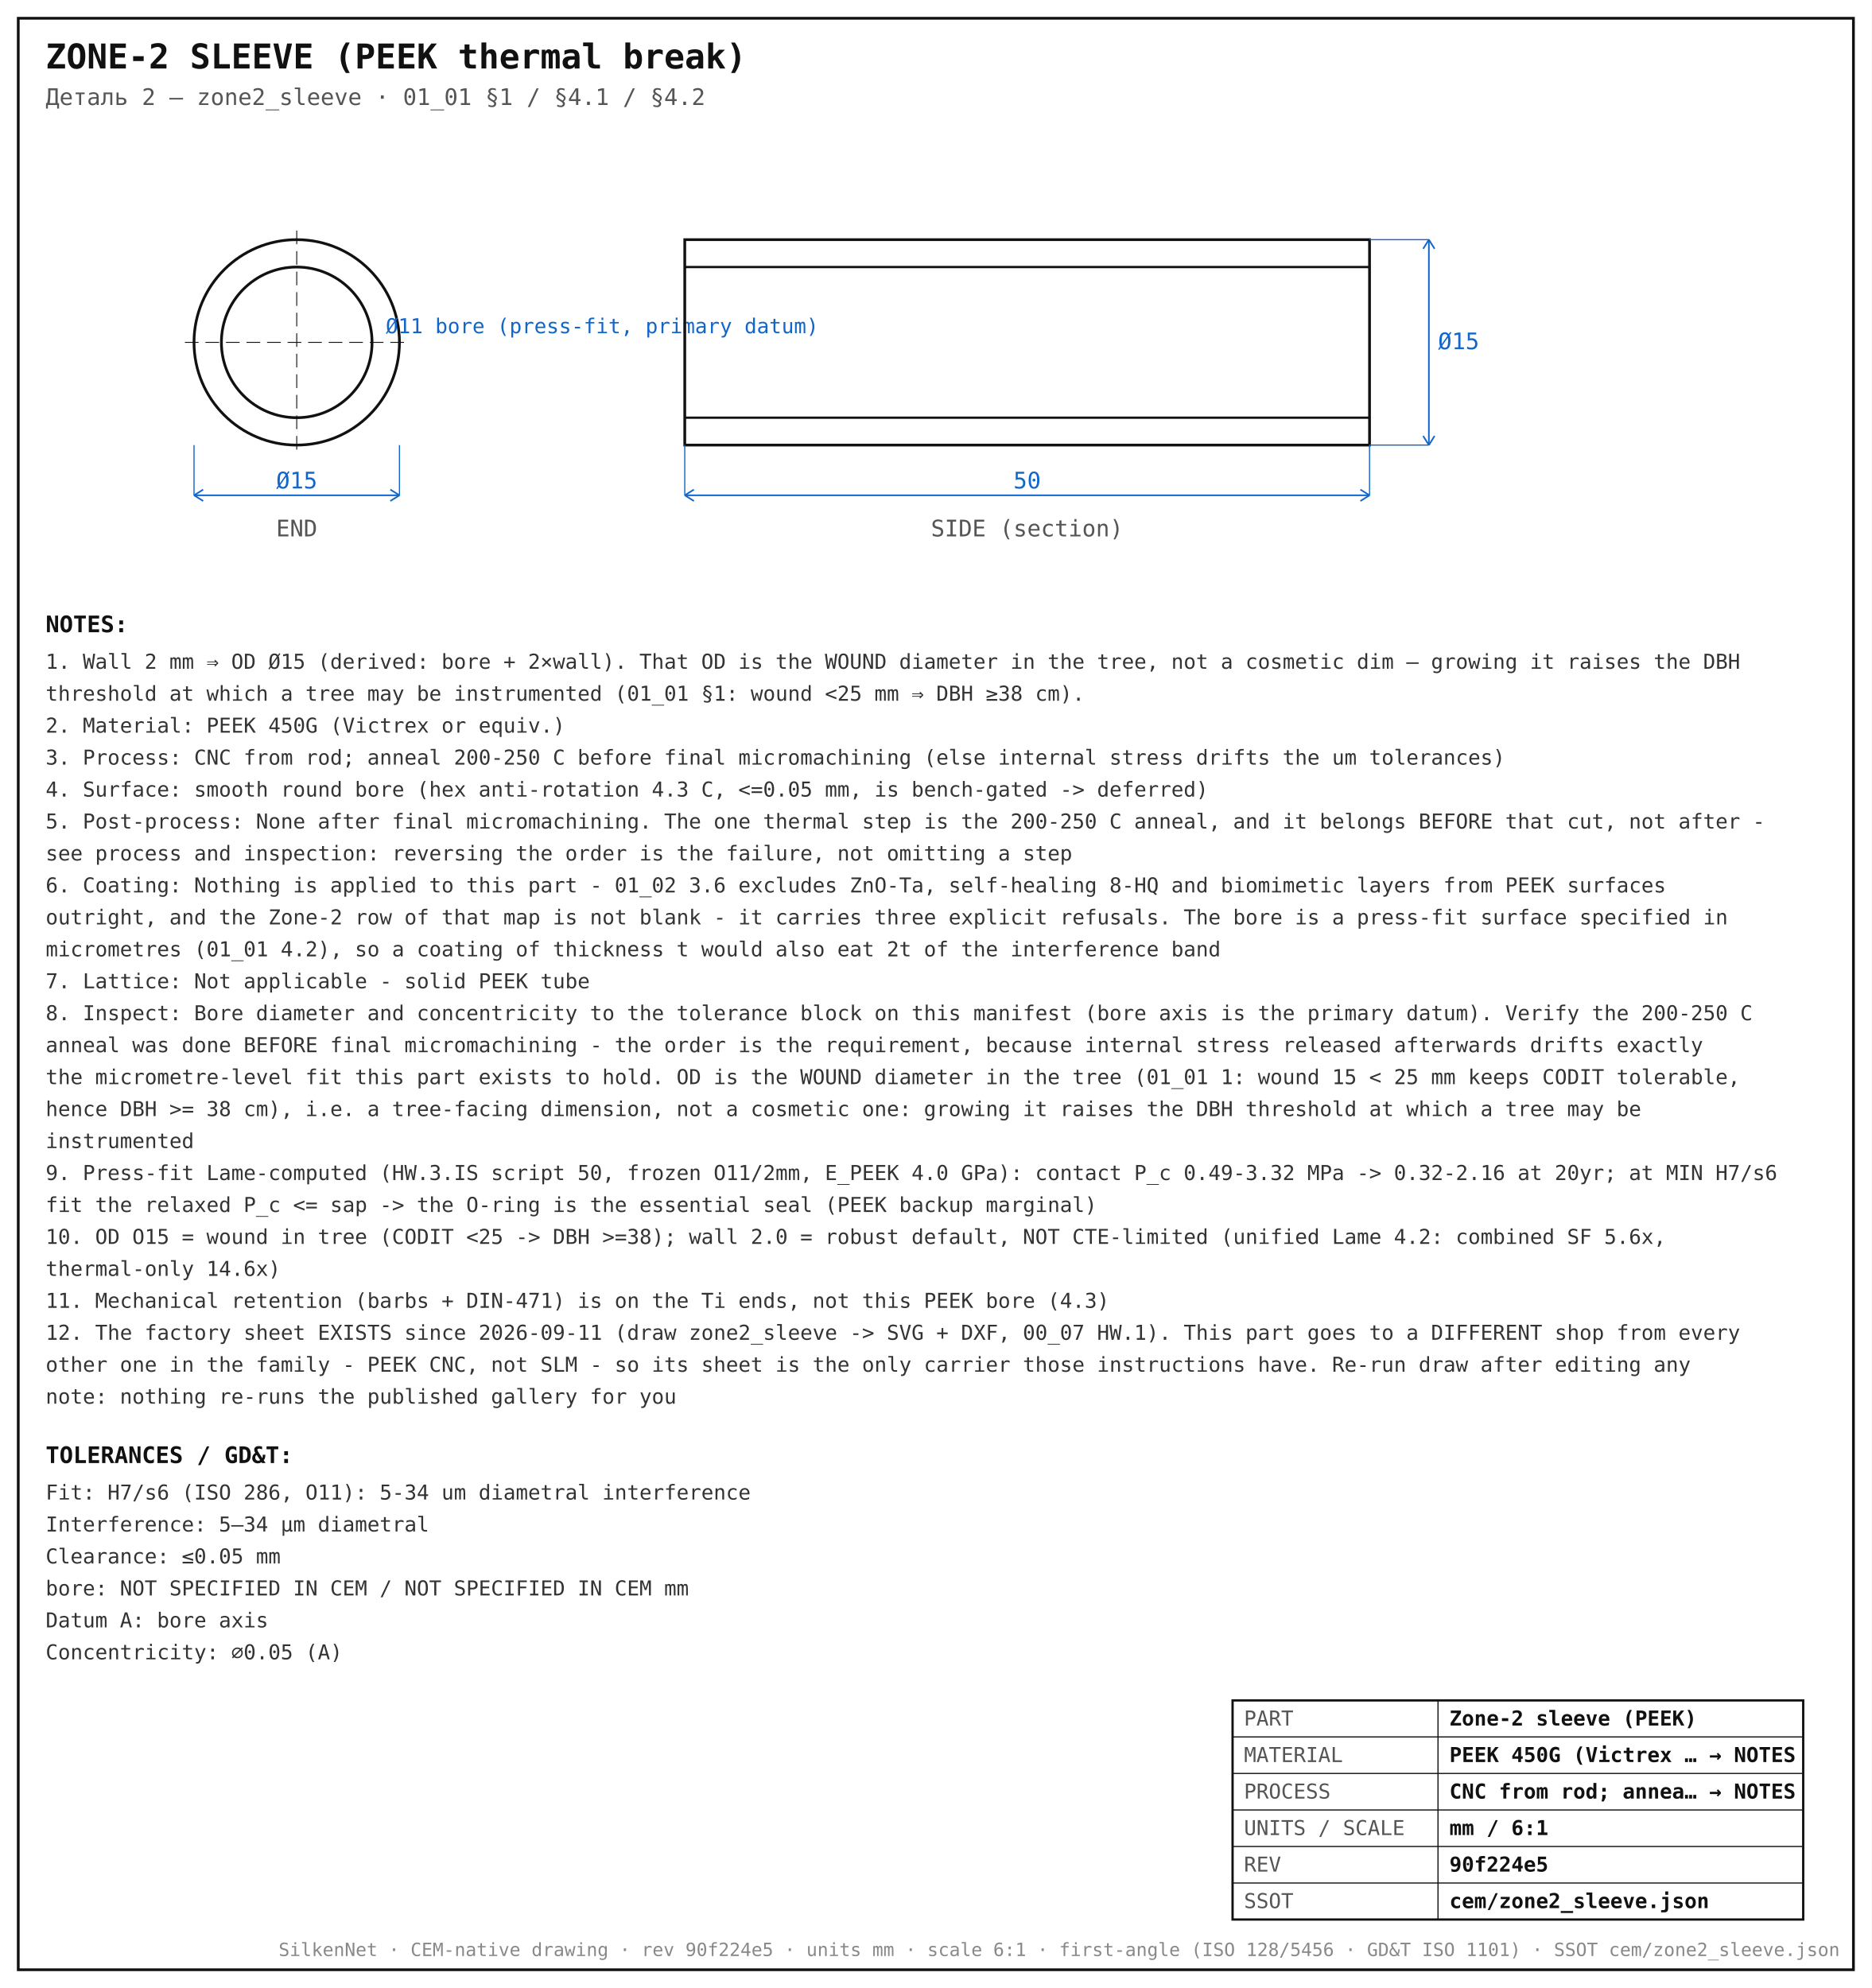
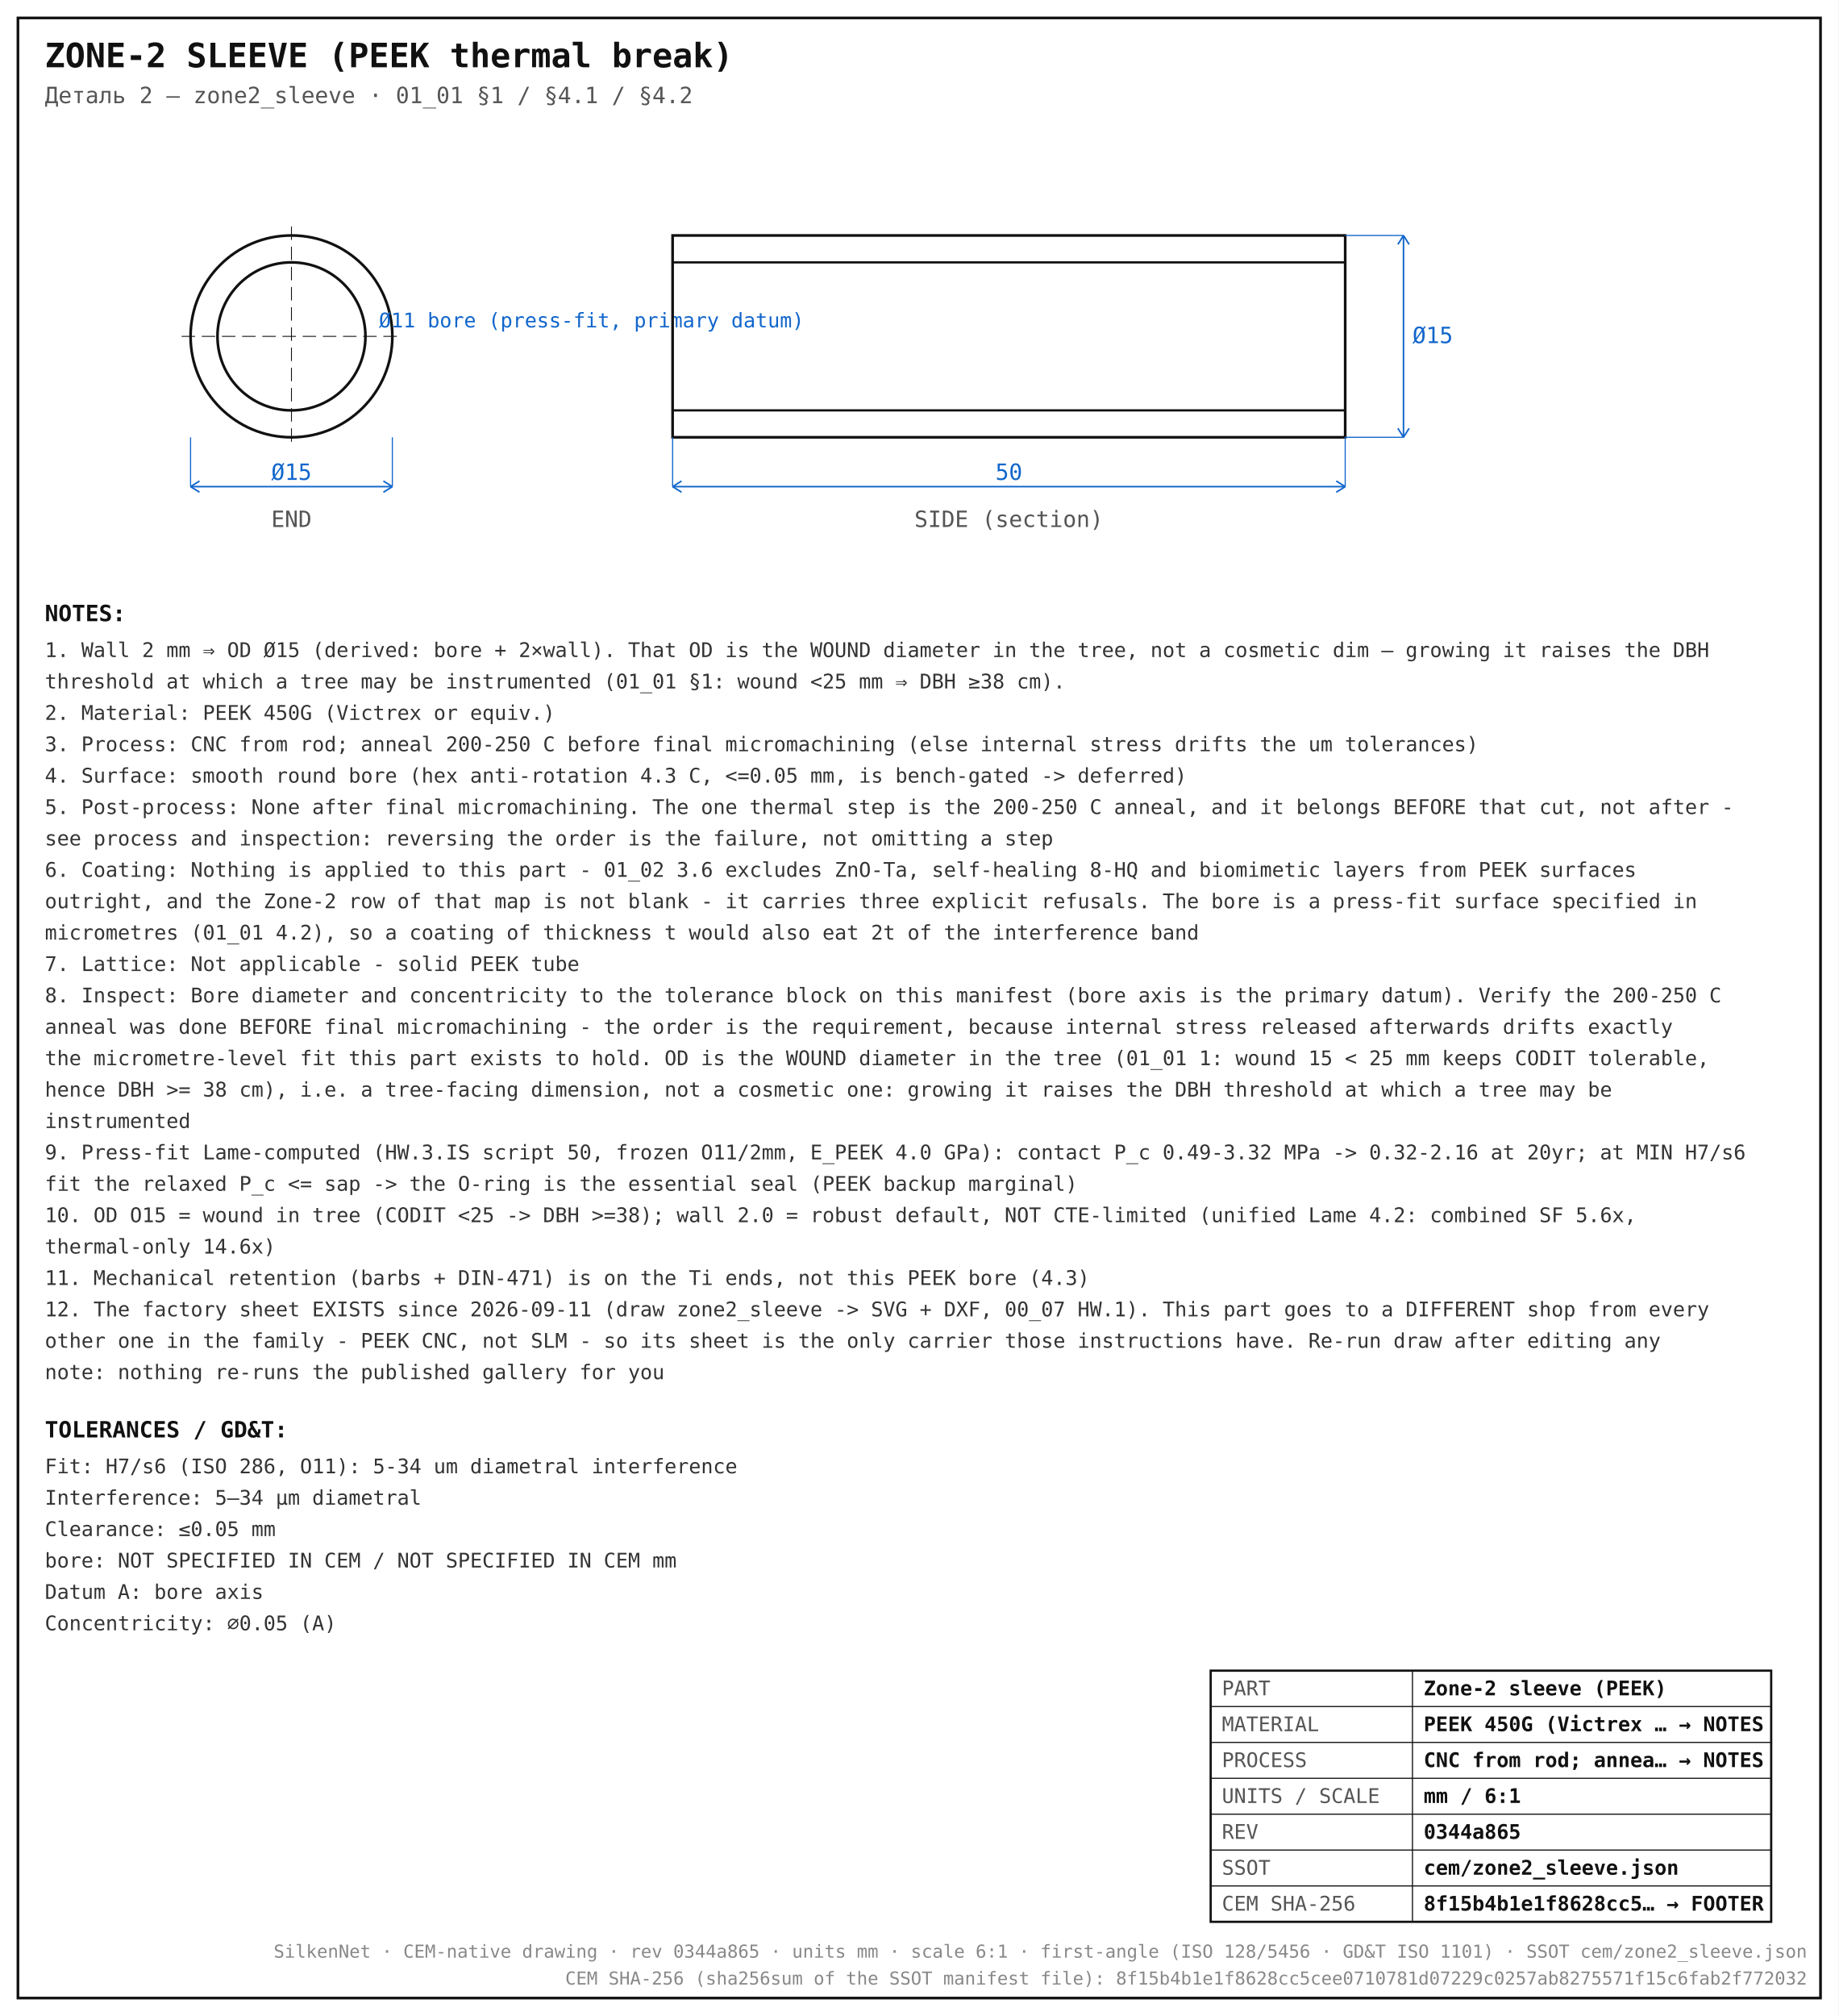
- <svg xmlns="http://www.w3.org/2000/svg" width="820" height="871" viewBox="0 0 820 871">
-   <rect x="0" y="0" width="820" height="871" fill="white" />
-   <rect x="8" y="8" width="804" height="855" fill="none" stroke="#111" stroke-width="1.2" />
+ <svg xmlns="http://www.w3.org/2000/svg" width="820" height="899" viewBox="0 0 820 899">
+   <rect x="0" y="0" width="820" height="899" fill="white" />
+   <rect x="8" y="8" width="804" height="883" fill="none" stroke="#111" stroke-width="1.2" />
  <text x="20" y="30" font-family="monospace" font-size="15" text-anchor="start" fill="#111" font-weight="bold">ZONE-2 SLEEVE  (PEEK thermal break)</text>
  <text x="20" y="46" font-family="monospace" font-size="10" text-anchor="start" fill="#555" font-weight="normal">Деталь 2 — zone2_sleeve · 01_01 §1 / §4.1 / §4.2</text>
  <circle cx="130" cy="150" r="45" fill="none" stroke="#111" stroke-width="1.2" />
  <circle cx="130" cy="150" r="33" fill="none" stroke="#111" stroke-width="1.2" />
  <line x1="81" y1="150" x2="179" y2="150" stroke="#111" stroke-width="0.4" stroke-dasharray="6 3" />
  <line x1="130" y1="101" x2="130" y2="199" stroke="#111" stroke-width="0.4" stroke-dasharray="6 3" />
  <text x="130" y="235" font-family="monospace" font-size="10" text-anchor="middle" fill="#555" font-weight="normal">END</text>
  <line x1="85" y1="195" x2="85" y2="217" stroke="#1166cc" stroke-width="0.5" />
  <line x1="175" y1="195" x2="175" y2="217" stroke="#1166cc" stroke-width="0.5" />
  <line x1="85" y1="217" x2="175" y2="217" stroke="#1166cc" stroke-width="0.7" />
  <line x1="85" y1="217" x2="89" y2="214.5" stroke="#1166cc" stroke-width="0.7" />
  <line x1="85" y1="217" x2="89" y2="219.5" stroke="#1166cc" stroke-width="0.7" />
  <line x1="175" y1="217" x2="171" y2="214.5" stroke="#1166cc" stroke-width="0.7" />
  <line x1="175" y1="217" x2="171" y2="219.5" stroke="#1166cc" stroke-width="0.7" />
  <text x="130" y="214" font-family="monospace" font-size="10" text-anchor="middle" fill="#1166cc" font-weight="normal">Ø15</text>
  <text x="169" y="146" font-family="monospace" font-size="9" text-anchor="start" fill="#1166cc" font-weight="normal">Ø11 bore (press-fit, primary datum)</text>
  <rect x="300" y="105" width="300" height="90" fill="none" stroke="#111" stroke-width="1.2" />
  <line x1="300" y1="117" x2="600" y2="117" stroke="#111" stroke-width="1" />
  <line x1="300" y1="183" x2="600" y2="183" stroke="#111" stroke-width="1" />
  <text x="450" y="235" font-family="monospace" font-size="10" text-anchor="middle" fill="#555" font-weight="normal">SIDE (section)</text>
  <line x1="300" y1="195" x2="300" y2="217" stroke="#1166cc" stroke-width="0.5" />
  <line x1="600" y1="195" x2="600" y2="217" stroke="#1166cc" stroke-width="0.5" />
  <line x1="300" y1="217" x2="600" y2="217" stroke="#1166cc" stroke-width="0.7" />
  <line x1="300" y1="217" x2="304" y2="214.5" stroke="#1166cc" stroke-width="0.7" />
  <line x1="300" y1="217" x2="304" y2="219.5" stroke="#1166cc" stroke-width="0.7" />
  <line x1="600" y1="217" x2="596" y2="214.5" stroke="#1166cc" stroke-width="0.7" />
  <line x1="600" y1="217" x2="596" y2="219.5" stroke="#1166cc" stroke-width="0.7" />
  <text x="450" y="214" font-family="monospace" font-size="10" text-anchor="middle" fill="#1166cc" font-weight="normal">50</text>
  <line x1="600" y1="105" x2="626" y2="105" stroke="#1166cc" stroke-width="0.5" />
  <line x1="600" y1="195" x2="626" y2="195" stroke="#1166cc" stroke-width="0.5" />
  <line x1="626" y1="105" x2="626" y2="195" stroke="#1166cc" stroke-width="0.7" />
  <line x1="626" y1="105" x2="623.5" y2="109" stroke="#1166cc" stroke-width="0.7" />
  <line x1="626" y1="105" x2="628.5" y2="109" stroke="#1166cc" stroke-width="0.7" />
  <line x1="626" y1="195" x2="623.5" y2="191" stroke="#1166cc" stroke-width="0.7" />
  <line x1="626" y1="195" x2="628.5" y2="191" stroke="#1166cc" stroke-width="0.7" />
  <text x="630" y="153" font-family="monospace" font-size="10" text-anchor="start" fill="#1166cc" font-weight="normal">Ø15</text>
  <text x="20" y="277" font-family="monospace" font-size="10" text-anchor="start" fill="#111" font-weight="bold">NOTES:</text>
  <text x="20" y="293" font-family="monospace" font-size="9" text-anchor="start" fill="#333" font-weight="normal">1. Wall 2 mm ⇒ OD Ø15 (derived: bore + 2×wall). That OD is the WOUND diameter in the tree, not a cosmetic dim — growing it raises the DBH</text>
  <text x="20" y="307" font-family="monospace" font-size="9" text-anchor="start" fill="#333" font-weight="normal">   threshold at which a tree may be instrumented (01_01 §1: wound &lt;25 mm ⇒ DBH ≥38 cm).</text>
  <text x="20" y="321" font-family="monospace" font-size="9" text-anchor="start" fill="#333" font-weight="normal">2. Material: PEEK 450G (Victrex or equiv.)</text>
  <text x="20" y="335" font-family="monospace" font-size="9" text-anchor="start" fill="#333" font-weight="normal">3. Process: CNC from rod; anneal 200-250 C before final micromachining (else internal stress drifts the um tolerances)</text>
  <text x="20" y="349" font-family="monospace" font-size="9" text-anchor="start" fill="#333" font-weight="normal">4. Surface: smooth round bore (hex anti-rotation 4.3 C, &lt;=0.05 mm, is bench-gated -&gt; deferred)</text>
  <text x="20" y="363" font-family="monospace" font-size="9" text-anchor="start" fill="#333" font-weight="normal">5. Post-process: None after final micromachining. The one thermal step is the 200-250 C anneal, and it belongs BEFORE that cut, not after -</text>
  <text x="20" y="377" font-family="monospace" font-size="9" text-anchor="start" fill="#333" font-weight="normal">   see process and inspection: reversing the order is the failure, not omitting a step</text>
  <text x="20" y="391" font-family="monospace" font-size="9" text-anchor="start" fill="#333" font-weight="normal">6. Coating: Nothing is applied to this part - 01_02 3.6 excludes ZnO-Ta, self-healing 8-HQ and biomimetic layers from PEEK surfaces</text>
  <text x="20" y="405" font-family="monospace" font-size="9" text-anchor="start" fill="#333" font-weight="normal">   outright, and the Zone-2 row of that map is not blank - it carries three explicit refusals. The bore is a press-fit surface specified in</text>
  <text x="20" y="419" font-family="monospace" font-size="9" text-anchor="start" fill="#333" font-weight="normal">   micrometres (01_01 4.2), so a coating of thickness t would also eat 2t of the interference band</text>
  <text x="20" y="433" font-family="monospace" font-size="9" text-anchor="start" fill="#333" font-weight="normal">7. Lattice: Not applicable - solid PEEK tube</text>
  <text x="20" y="447" font-family="monospace" font-size="9" text-anchor="start" fill="#333" font-weight="normal">8. Inspect: Bore diameter and concentricity to the tolerance block on this manifest (bore axis is the primary datum). Verify the 200-250 C</text>
  <text x="20" y="461" font-family="monospace" font-size="9" text-anchor="start" fill="#333" font-weight="normal">   anneal was done BEFORE final micromachining - the order is the requirement, because internal stress released afterwards drifts exactly</text>
  <text x="20" y="475" font-family="monospace" font-size="9" text-anchor="start" fill="#333" font-weight="normal">   the micrometre-level fit this part exists to hold. OD is the WOUND diameter in the tree (01_01 1: wound 15 &lt; 25 mm keeps CODIT tolerable,</text>
  <text x="20" y="489" font-family="monospace" font-size="9" text-anchor="start" fill="#333" font-weight="normal">   hence DBH &gt;= 38 cm), i.e. a tree-facing dimension, not a cosmetic one: growing it raises the DBH threshold at which a tree may be</text>
  <text x="20" y="503" font-family="monospace" font-size="9" text-anchor="start" fill="#333" font-weight="normal">   instrumented</text>
  <text x="20" y="517" font-family="monospace" font-size="9" text-anchor="start" fill="#333" font-weight="normal">9. Press-fit Lame-computed (HW.3.IS script 50, frozen O11/2mm, E_PEEK 4.0 GPa): contact P_c 0.49-3.32 MPa -&gt; 0.32-2.16 at 20yr; at MIN H7/s6</text>
  <text x="20" y="531" font-family="monospace" font-size="9" text-anchor="start" fill="#333" font-weight="normal">   fit the relaxed P_c &lt;= sap -&gt; the O-ring is the essential seal (PEEK backup marginal)</text>
  <text x="20" y="545" font-family="monospace" font-size="9" text-anchor="start" fill="#333" font-weight="normal">10. OD O15 = wound in tree (CODIT &lt;25 -&gt; DBH &gt;=38); wall 2.0 = robust default, NOT CTE-limited (unified Lame 4.2: combined SF 5.6x,</text>
  <text x="20" y="559" font-family="monospace" font-size="9" text-anchor="start" fill="#333" font-weight="normal">   thermal-only 14.6x)</text>
  <text x="20" y="573" font-family="monospace" font-size="9" text-anchor="start" fill="#333" font-weight="normal">11. Mechanical retention (barbs + DIN-471) is on the Ti ends, not this PEEK bore (4.3)</text>
  <text x="20" y="587" font-family="monospace" font-size="9" text-anchor="start" fill="#333" font-weight="normal">12. The factory sheet EXISTS since 2026-09-11 (draw zone2_sleeve -&gt; SVG + DXF, 00_07 HW.1). This part goes to a DIFFERENT shop from every</text>
  <text x="20" y="601" font-family="monospace" font-size="9" text-anchor="start" fill="#333" font-weight="normal">   other one in the family - PEEK CNC, not SLM - so its sheet is the only carrier those instructions have. Re-run draw after editing any</text>
  <text x="20" y="615" font-family="monospace" font-size="9" text-anchor="start" fill="#333" font-weight="normal">   note: nothing re-runs the published gallery for you</text>
  <text x="20" y="641" font-family="monospace" font-size="10" text-anchor="start" fill="#111" font-weight="bold">TOLERANCES / GD&amp;T:</text>
  <text x="20" y="657" font-family="monospace" font-size="9" text-anchor="start" fill="#333" font-weight="normal">Fit: H7/s6 (ISO 286, O11): 5-34 um diametral interference</text>
  <text x="20" y="671" font-family="monospace" font-size="9" text-anchor="start" fill="#333" font-weight="normal">Interference: 5–34 µm diametral</text>
  <text x="20" y="685" font-family="monospace" font-size="9" text-anchor="start" fill="#333" font-weight="normal">Clearance: ≤0.05 mm</text>
  <text x="20" y="699" font-family="monospace" font-size="9" text-anchor="start" fill="#333" font-weight="normal">bore: NOT SPECIFIED IN CEM / NOT SPECIFIED IN CEM mm</text>
  <text x="20" y="713" font-family="monospace" font-size="9" text-anchor="start" fill="#333" font-weight="normal">Datum A: bore axis</text>
  <text x="20" y="727" font-family="monospace" font-size="9" text-anchor="start" fill="#333" font-weight="normal">Concentricity: ⌀0.05 (A)</text>
-   <rect x="540" y="745" width="250" height="96" fill="none" stroke="#111" stroke-width="1" />
+   <rect x="540" y="745" width="250" height="112" fill="none" stroke="#111" stroke-width="1" />
  <line x1="630" y1="745" x2="630" y2="761" stroke="#111" stroke-width="0.5" />
  <text x="545" y="756" font-family="monospace" font-size="9" text-anchor="start" fill="#555" font-weight="normal">PART</text>
  <text x="635" y="756" font-family="monospace" font-size="9" text-anchor="start" fill="#111" font-weight="bold">Zone-2 sleeve (PEEK)</text>
  <line x1="540" y1="761" x2="790" y2="761" stroke="#111" stroke-width="0.5" />
  <line x1="630" y1="761" x2="630" y2="777" stroke="#111" stroke-width="0.5" />
  <text x="545" y="772" font-family="monospace" font-size="9" text-anchor="start" fill="#555" font-weight="normal">MATERIAL</text>
  <text x="635" y="772" font-family="monospace" font-size="9" text-anchor="start" fill="#111" font-weight="bold">PEEK 450G (Victrex … → NOTES</text>
  <line x1="540" y1="777" x2="790" y2="777" stroke="#111" stroke-width="0.5" />
  <line x1="630" y1="777" x2="630" y2="793" stroke="#111" stroke-width="0.5" />
  <text x="545" y="788" font-family="monospace" font-size="9" text-anchor="start" fill="#555" font-weight="normal">PROCESS</text>
  <text x="635" y="788" font-family="monospace" font-size="9" text-anchor="start" fill="#111" font-weight="bold">CNC from rod; annea… → NOTES</text>
  <line x1="540" y1="793" x2="790" y2="793" stroke="#111" stroke-width="0.5" />
  <line x1="630" y1="793" x2="630" y2="809" stroke="#111" stroke-width="0.5" />
  <text x="545" y="804" font-family="monospace" font-size="9" text-anchor="start" fill="#555" font-weight="normal">UNITS / SCALE</text>
  <text x="635" y="804" font-family="monospace" font-size="9" text-anchor="start" fill="#111" font-weight="bold">mm / 6:1</text>
  <line x1="540" y1="809" x2="790" y2="809" stroke="#111" stroke-width="0.5" />
  <line x1="630" y1="809" x2="630" y2="825" stroke="#111" stroke-width="0.5" />
  <text x="545" y="820" font-family="monospace" font-size="9" text-anchor="start" fill="#555" font-weight="normal">REV</text>
-   <text x="635" y="820" font-family="monospace" font-size="9" text-anchor="start" fill="#111" font-weight="bold">90f224e5</text>
+   <text x="635" y="820" font-family="monospace" font-size="9" text-anchor="start" fill="#111" font-weight="bold">0344a865</text>
  <line x1="540" y1="825" x2="790" y2="825" stroke="#111" stroke-width="0.5" />
  <line x1="630" y1="825" x2="630" y2="841" stroke="#111" stroke-width="0.5" />
  <text x="545" y="836" font-family="monospace" font-size="9" text-anchor="start" fill="#555" font-weight="normal">SSOT</text>
  <text x="635" y="836" font-family="monospace" font-size="9" text-anchor="start" fill="#111" font-weight="bold">cem/zone2_sleeve.json</text>
-   <text x="806" y="857" font-family="monospace" font-size="8" text-anchor="end" fill="#888" font-weight="normal">SilkenNet · CEM-native drawing · rev 90f224e5 · units mm · scale 6:1 · first-angle (ISO 128/5456 · GD&amp;T ISO 1101) · SSOT cem/zone2_sleeve.json</text>
+   <line x1="540" y1="841" x2="790" y2="841" stroke="#111" stroke-width="0.5" />
+   <line x1="630" y1="841" x2="630" y2="857" stroke="#111" stroke-width="0.5" />
+   <text x="545" y="852" font-family="monospace" font-size="9" text-anchor="start" fill="#555" font-weight="normal">CEM SHA-256</text>
+   <text x="635" y="852" font-family="monospace" font-size="9" text-anchor="start" fill="#111" font-weight="bold">8f15b4b1e1f8628cc5… → FOOTER</text>
+   <text x="806" y="873" font-family="monospace" font-size="8" text-anchor="end" fill="#888" font-weight="normal">SilkenNet · CEM-native drawing · rev 0344a865 · units mm · scale 6:1 · first-angle (ISO 128/5456 · GD&amp;T ISO 1101) · SSOT cem/zone2_sleeve.json</text>
+   <text x="806" y="885" font-family="monospace" font-size="8" text-anchor="end" fill="#888" font-weight="normal">CEM SHA-256 (sha256sum of the SSOT manifest file): 8f15b4b1e1f8628cc5cee0710781d07229c0257ab8275571f15c6fab2f772032</text>
</svg>
